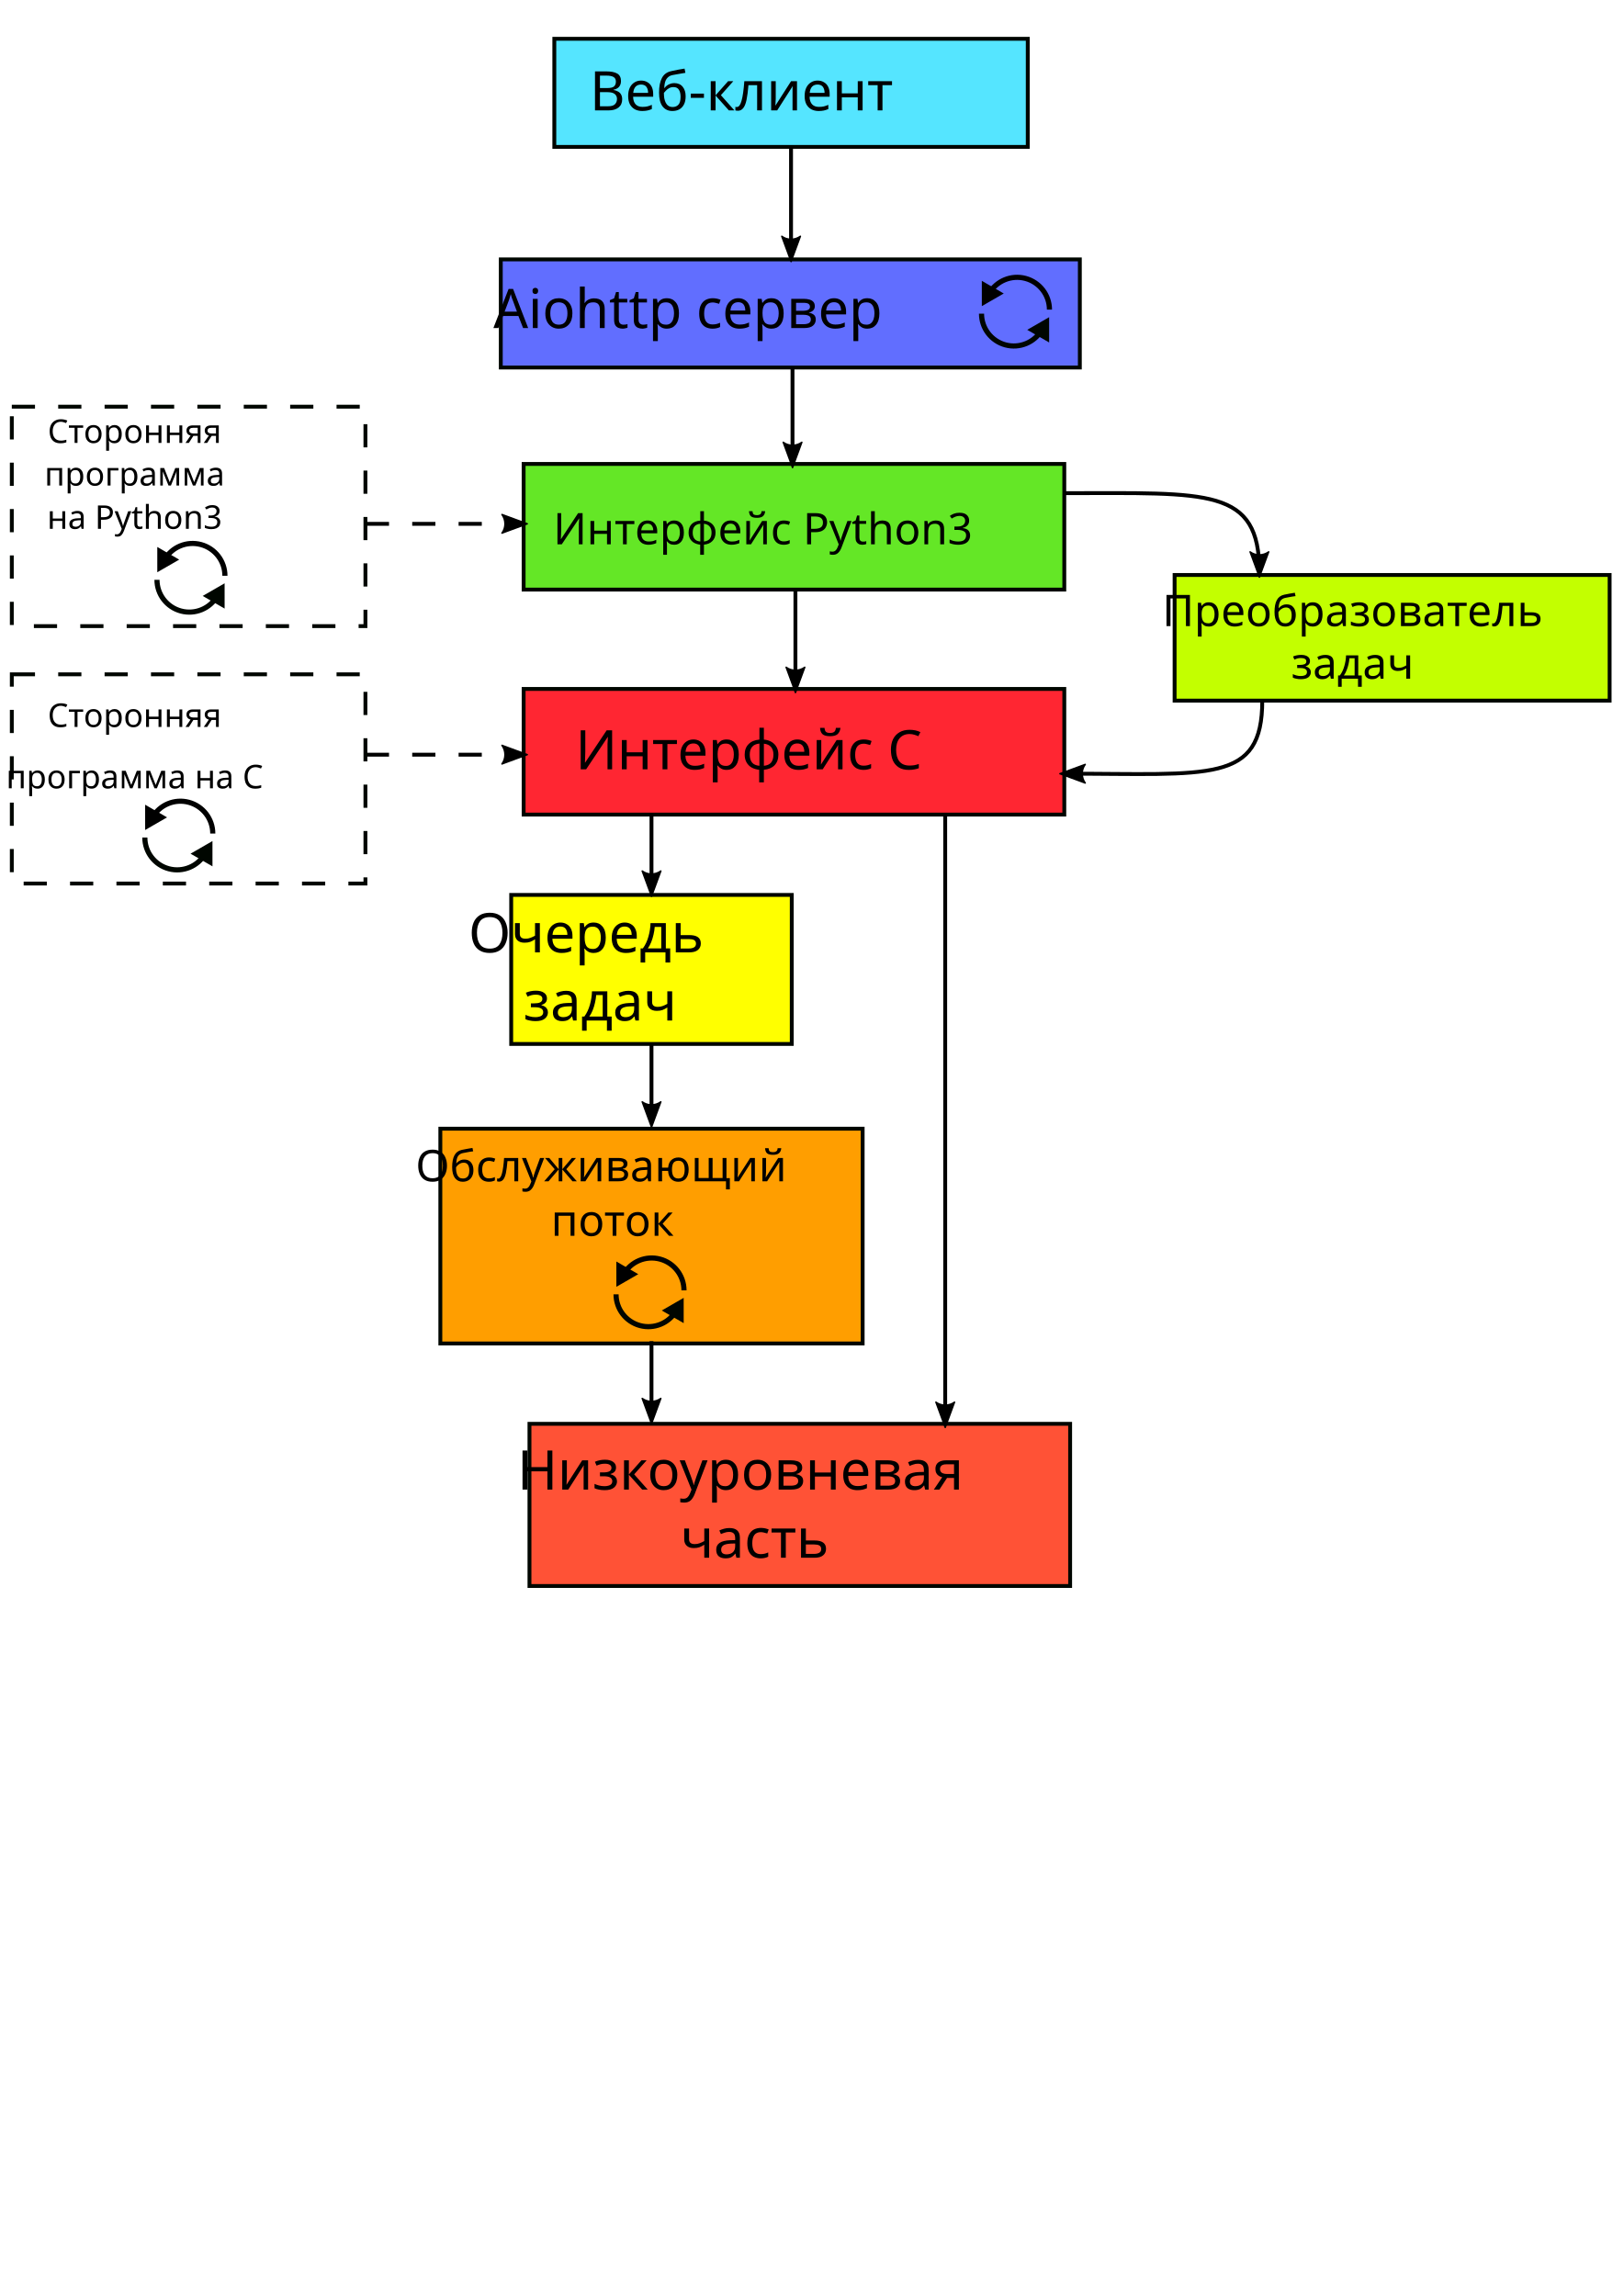
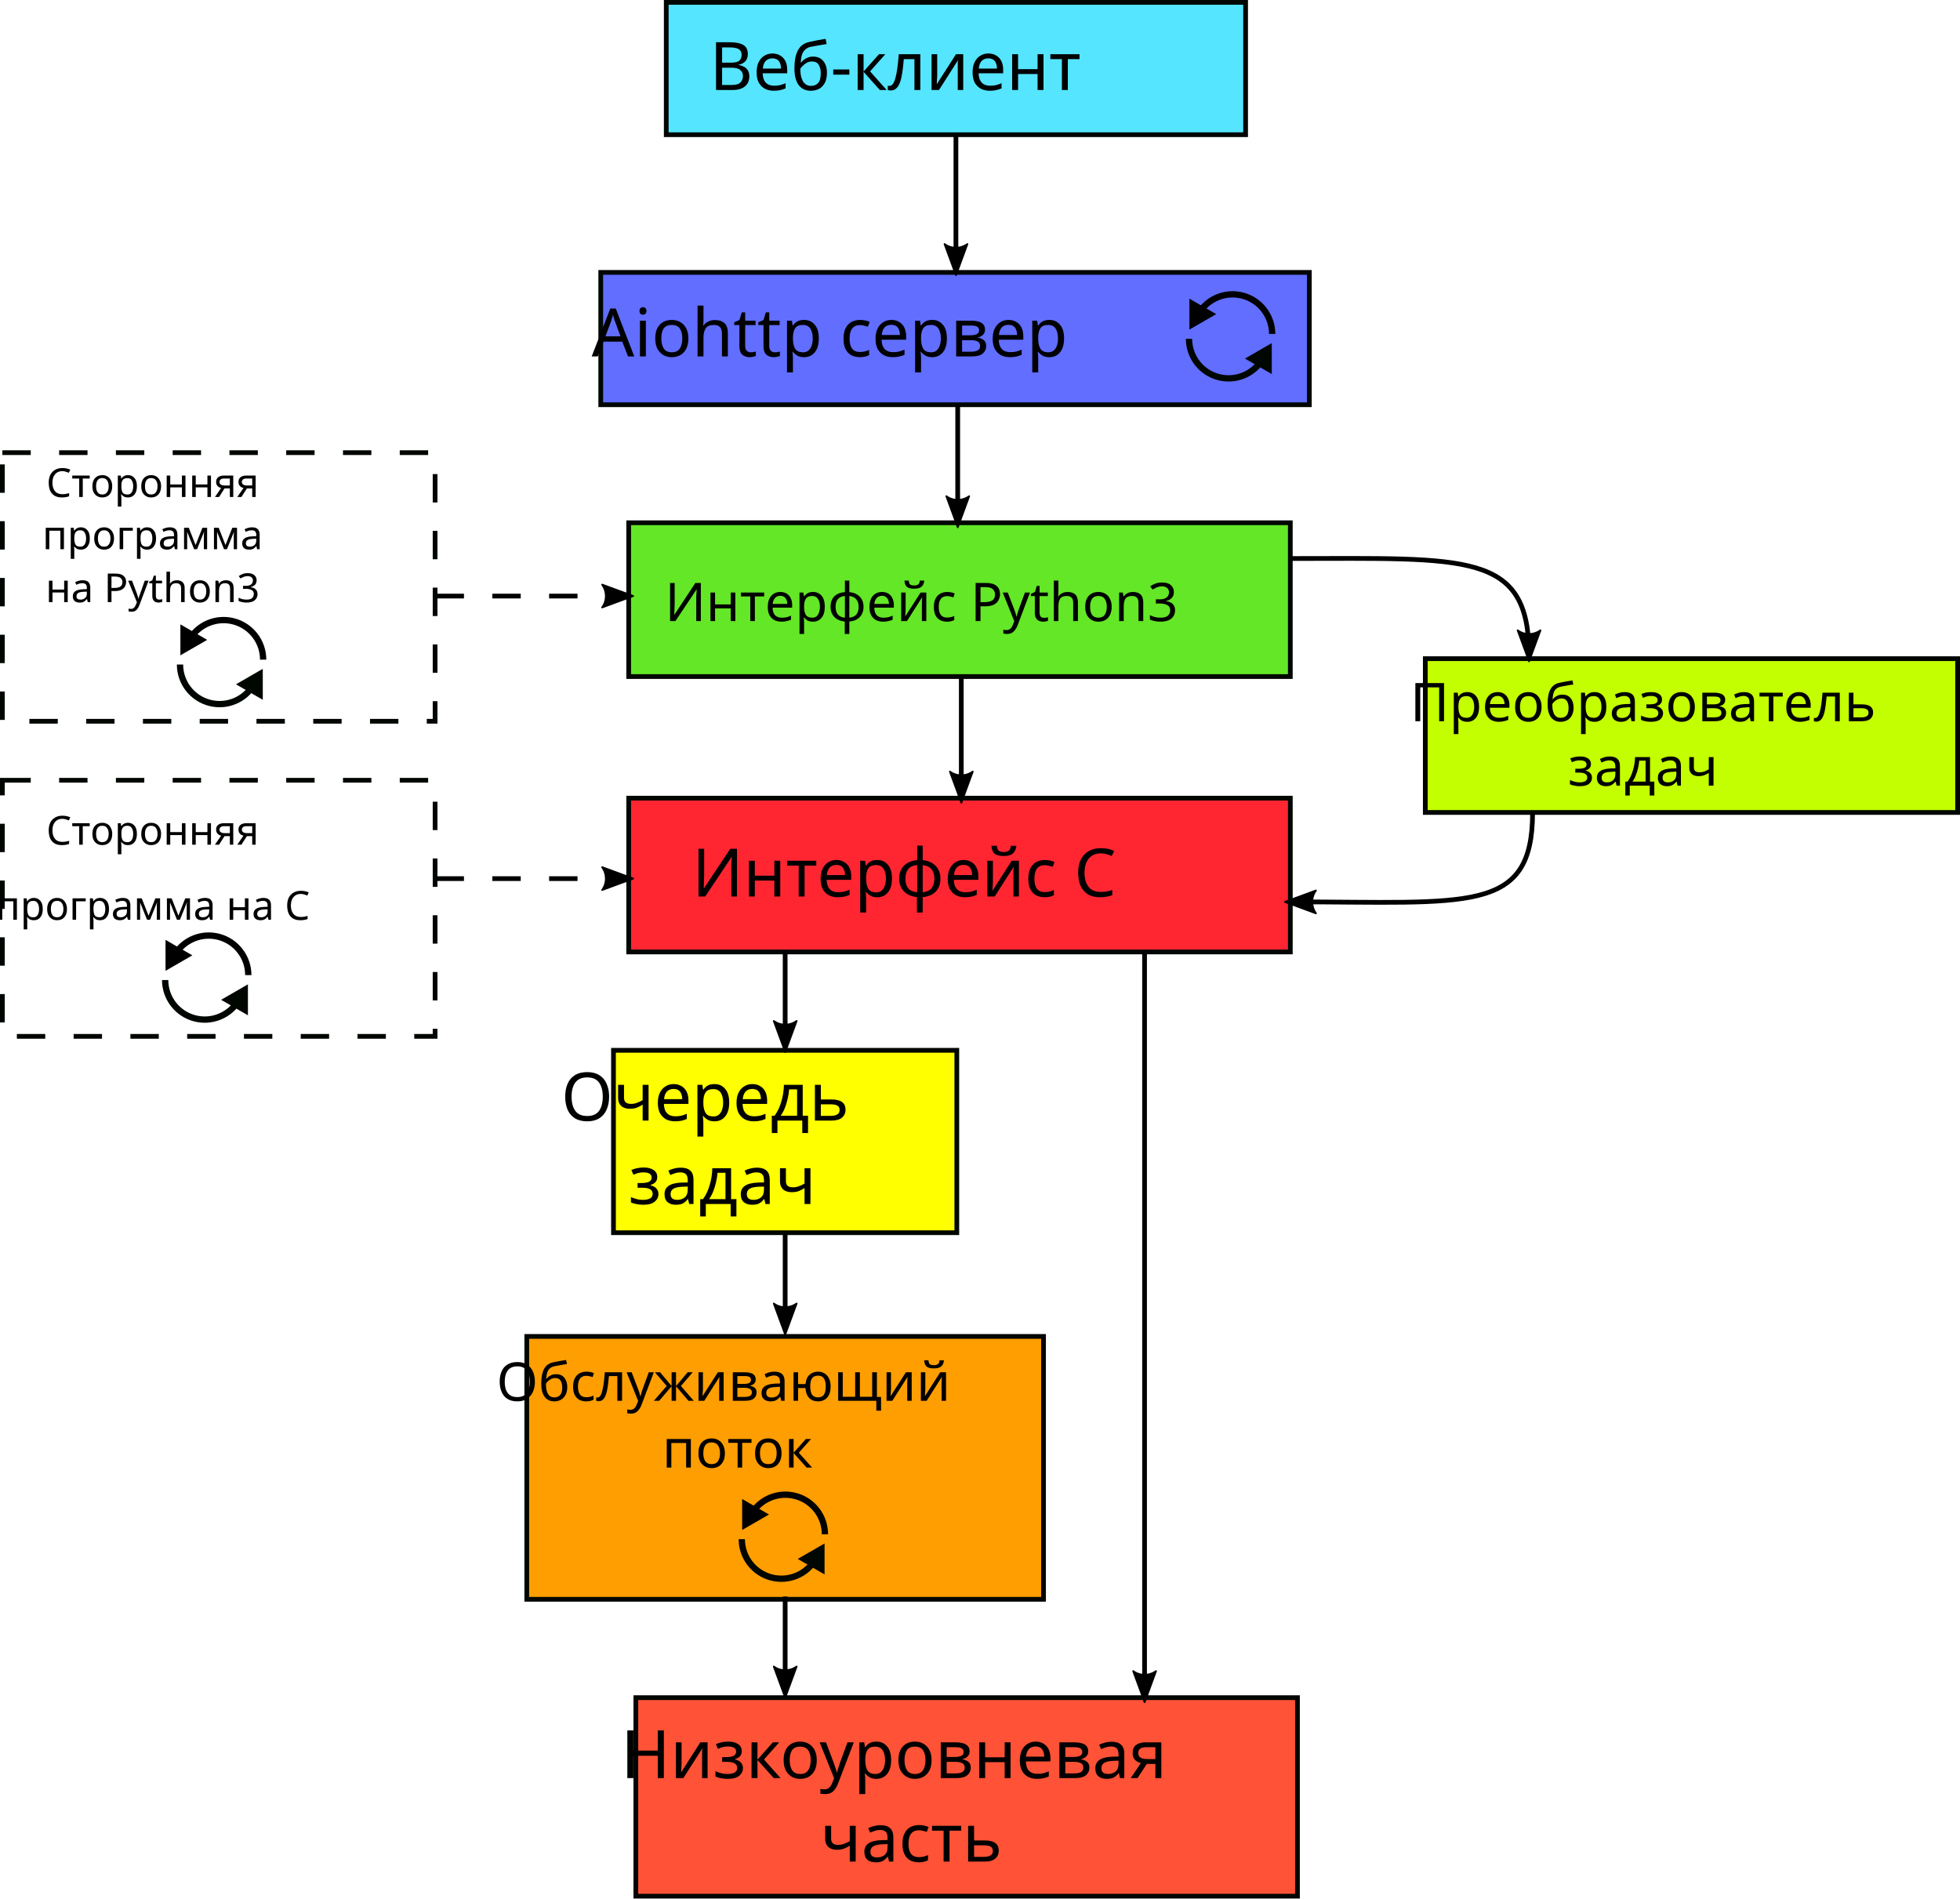
- <svg xmlns="http://www.w3.org/2000/svg" width="210mm" height="297mm" viewBox="0 0 210 297" version="1.1" id="svg8">
+ <svg xmlns="http://www.w3.org/2000/svg" width="207.152mm" height="200.638mm" viewBox="0 0 207.152 200.638" version="1.1" id="svg8">
  <defs id="defs2">
-     <marker orient="auto" refY="0.0" refX="0.0" id="marker11547" style="overflow:visible;">
-       <path id="path11545" style="fill-rule:evenodd;stroke-width:0.625;stroke-linejoin:round;stroke:#000000;stroke-opacity:1;fill:#000000;fill-opacity:1" d="M 8.719,4.034 L -2.207,0.016 L 8.719,-4.002 C 6.973,-1.63 6.983,1.616 8.719,4.034 z " transform="scale(0.6) rotate(180) translate(0,0)" />
+     <marker orient="auto" refY="0" refX="0" id="marker11547" style="overflow:visible">
+       <path id="path11545" style="fill:#000000;fill-opacity:1;fill-rule:evenodd;stroke:#000000;stroke-width:0.625;stroke-linejoin:round;stroke-opacity:1" d="M 8.719,4.034 -2.207,0.016 8.719,-4.002 c -1.745,2.372 -1.735,5.617 -6e-7,8.035 z" transform="scale(-0.6)" />
    </marker>
-     <marker style="overflow:visible;" id="marker11287" refX="0.0" refY="0.0" orient="auto">
-       <path transform="scale(0.6) rotate(180) translate(0,0)" d="M 8.719,4.034 L -2.207,0.016 L 8.719,-4.002 C 6.973,-1.63 6.983,1.616 8.719,4.034 z " style="fill-rule:evenodd;stroke-width:0.625;stroke-linejoin:round;stroke:#000000;stroke-opacity:1;fill:#000000;fill-opacity:1" id="path11285" />
+     <marker style="overflow:visible" id="marker11287" refX="0" refY="0" orient="auto">
+       <path transform="scale(-0.6)" d="M 8.719,4.034 -2.207,0.016 8.719,-4.002 c -1.745,2.372 -1.735,5.617 -6e-7,8.035 z" style="fill:#000000;fill-opacity:1;fill-rule:evenodd;stroke:#000000;stroke-width:0.625;stroke-linejoin:round;stroke-opacity:1" id="path11285" />
    </marker>
-     <marker style="overflow:visible;" id="marker10919" refX="0.0" refY="0.0" orient="auto">
-       <path transform="scale(0.6) rotate(180) translate(0,0)" d="M 8.719,4.034 L -2.207,0.016 L 8.719,-4.002 C 6.973,-1.63 6.983,1.616 8.719,4.034 z " style="fill-rule:evenodd;stroke-width:0.625;stroke-linejoin:round;stroke:#000000;stroke-opacity:1;fill:#000000;fill-opacity:1" id="path10917" />
+     <marker style="overflow:visible" id="marker10919" refX="0" refY="0" orient="auto">
+       <path transform="scale(-0.6)" d="M 8.719,4.034 -2.207,0.016 8.719,-4.002 c -1.745,2.372 -1.735,5.617 -6e-7,8.035 z" style="fill:#000000;fill-opacity:1;fill-rule:evenodd;stroke:#000000;stroke-width:0.625;stroke-linejoin:round;stroke-opacity:1" id="path10917" />
    </marker>
-     <marker orient="auto" refY="0.0" refX="0.0" id="marker7641" style="overflow:visible;">
-       <path id="path7639" style="fill-rule:evenodd;stroke-width:0.625;stroke-linejoin:round;stroke:#000000;stroke-opacity:1;fill:#000000;fill-opacity:1" d="M 8.719,4.034 L -2.207,0.016 L 8.719,-4.002 C 6.973,-1.63 6.983,1.616 8.719,4.034 z " transform="scale(0.6) rotate(180) translate(0,0)" />
+     <marker orient="auto" refY="0" refX="0" id="marker7641" style="overflow:visible">
+       <path id="path7639" style="fill:#000000;fill-opacity:1;fill-rule:evenodd;stroke:#000000;stroke-width:0.625;stroke-linejoin:round;stroke-opacity:1" d="M 8.719,4.034 -2.207,0.016 8.719,-4.002 c -1.745,2.372 -1.735,5.617 -6e-7,8.035 z" transform="scale(-0.6)" />
    </marker>
-     <marker orient="auto" refY="0.0" refX="0.0" id="Arrow2Mstart" style="overflow:visible">
-       <path id="path944" style="fill-rule:evenodd;stroke-width:0.625;stroke-linejoin:round;stroke:#000000;stroke-opacity:1;fill:#000000;fill-opacity:1" d="M 8.719,4.034 L -2.207,0.016 L 8.719,-4.002 C 6.973,-1.63 6.983,1.616 8.719,4.034 z " transform="scale(0.6) translate(0,0)" />
+     <marker orient="auto" refY="0" refX="0" id="Arrow2Mstart" style="overflow:visible">
+       <path id="path944" style="fill:#000000;fill-opacity:1;fill-rule:evenodd;stroke:#000000;stroke-width:0.625;stroke-linejoin:round;stroke-opacity:1" d="M 8.719,4.034 -2.207,0.016 8.719,-4.002 c -1.745,2.372 -1.735,5.617 -6e-7,8.035 z" transform="scale(0.6)" />
    </marker>
-     <marker orient="auto" refY="0.0" refX="0.0" id="marker1781" style="overflow:visible">
-       <path id="path1779" d="M 0.0,0.0 L 5.0,-5.0 L -12.5,0.0 L 5.0,5.0 L 0.0,0.0 z " style="fill-rule:evenodd;stroke:#000000;stroke-width:1pt;stroke-opacity:1;fill:#000000;fill-opacity:1" transform="scale(0.4) translate(10,0)" />
+     <marker orient="auto" refY="0" refX="0" id="marker1781" style="overflow:visible">
+       <path id="path1779" d="M 0,0 5,-5 -12.5,0 5,5 Z" style="fill:#000000;fill-opacity:1;fill-rule:evenodd;stroke:#000000;stroke-width:1pt;stroke-opacity:1" transform="matrix(0.4,0,0,0.4,4,0)" />
    </marker>
-     <marker orient="auto" refY="0.0" refX="0.0" id="Arrow1Mstart" style="overflow:visible">
-       <path id="path926" d="M 0.0,0.0 L 5.0,-5.0 L -12.5,0.0 L 5.0,5.0 L 0.0,0.0 z " style="fill-rule:evenodd;stroke:#000000;stroke-width:1pt;stroke-opacity:1;fill:#000000;fill-opacity:1" transform="scale(0.4) translate(10,0)" />
+     <marker orient="auto" refY="0" refX="0" id="Arrow1Mstart" style="overflow:visible">
+       <path id="path926" d="M 0,0 5,-5 -12.5,0 5,5 Z" style="fill:#000000;fill-opacity:1;fill-rule:evenodd;stroke:#000000;stroke-width:1pt;stroke-opacity:1" transform="matrix(0.4,0,0,0.4,4,0)" />
    </marker>
-     <marker orient="auto" refY="0.0" refX="0.0" id="marker1619" style="overflow:visible;">
-       <path id="path1617" style="fill-rule:evenodd;stroke-width:0.625;stroke-linejoin:round;stroke:#000000;stroke-opacity:1;fill:#000000;fill-opacity:1" d="M 8.719,4.034 L -2.207,0.016 L 8.719,-4.002 C 6.973,-1.63 6.983,1.616 8.719,4.034 z " transform="scale(0.6) rotate(180) translate(0,0)" />
+     <marker orient="auto" refY="0" refX="0" id="marker1619" style="overflow:visible">
+       <path id="path1617" style="fill:#000000;fill-opacity:1;fill-rule:evenodd;stroke:#000000;stroke-width:0.625;stroke-linejoin:round;stroke-opacity:1" d="M 8.719,4.034 -2.207,0.016 8.719,-4.002 c -1.745,2.372 -1.735,5.617 -6e-7,8.035 z" transform="scale(-0.6)" />
    </marker>
-     <marker style="overflow:visible;" id="marker1504" refX="0.0" refY="0.0" orient="auto">
-       <path transform="scale(0.6) rotate(180) translate(0,0)" d="M 8.719,4.034 L -2.207,0.016 L 8.719,-4.002 C 6.973,-1.63 6.983,1.616 8.719,4.034 z " style="fill-rule:evenodd;stroke-width:0.625;stroke-linejoin:round;stroke:#000000;stroke-opacity:1;fill:#000000;fill-opacity:1" id="path1502" />
+     <marker style="overflow:visible" id="marker1504" refX="0" refY="0" orient="auto">
+       <path transform="scale(-0.6)" d="M 8.719,4.034 -2.207,0.016 8.719,-4.002 c -1.745,2.372 -1.735,5.617 -6e-7,8.035 z" style="fill:#000000;fill-opacity:1;fill-rule:evenodd;stroke:#000000;stroke-width:0.625;stroke-linejoin:round;stroke-opacity:1" id="path1502" />
    </marker>
-     <marker style="overflow:visible;" id="marker1446" refX="0.0" refY="0.0" orient="auto">
-       <path transform="scale(0.6) rotate(180) translate(0,0)" d="M 8.719,4.034 L -2.207,0.016 L 8.719,-4.002 C 6.973,-1.63 6.983,1.616 8.719,4.034 z " style="fill-rule:evenodd;stroke-width:0.625;stroke-linejoin:round;stroke:#000000;stroke-opacity:1;fill:#000000;fill-opacity:1" id="path1444" />
+     <marker style="overflow:visible" id="marker1446" refX="0" refY="0" orient="auto">
+       <path transform="scale(-0.6)" d="M 8.719,4.034 -2.207,0.016 8.719,-4.002 c -1.745,2.372 -1.735,5.617 -6e-7,8.035 z" style="fill:#000000;fill-opacity:1;fill-rule:evenodd;stroke:#000000;stroke-width:0.625;stroke-linejoin:round;stroke-opacity:1" id="path1444" />
    </marker>
-     <marker style="overflow:visible;" id="marker1394" refX="0.0" refY="0.0" orient="auto">
-       <path transform="scale(0.6) rotate(180) translate(0,0)" d="M 8.719,4.034 L -2.207,0.016 L 8.719,-4.002 C 6.973,-1.63 6.983,1.616 8.719,4.034 z " style="fill-rule:evenodd;stroke-width:0.625;stroke-linejoin:round;stroke:#000000;stroke-opacity:1;fill:#000000;fill-opacity:1" id="path1392" />
+     <marker style="overflow:visible" id="marker1394" refX="0" refY="0" orient="auto">
+       <path transform="scale(-0.6)" d="M 8.719,4.034 -2.207,0.016 8.719,-4.002 c -1.745,2.372 -1.735,5.617 -6e-7,8.035 z" style="fill:#000000;fill-opacity:1;fill-rule:evenodd;stroke:#000000;stroke-width:0.625;stroke-linejoin:round;stroke-opacity:1" id="path1392" />
    </marker>
-     <marker style="overflow:visible;" id="marker1384" refX="0.0" refY="0.0" orient="auto">
-       <path transform="scale(0.6) rotate(180) translate(0,0)" d="M 8.719,4.034 L -2.207,0.016 L 8.719,-4.002 C 6.973,-1.63 6.983,1.616 8.719,4.034 z " style="fill-rule:evenodd;stroke-width:0.625;stroke-linejoin:round;stroke:#000000;stroke-opacity:1;fill:#000000;fill-opacity:1" id="path1382" />
+     <marker style="overflow:visible" id="marker1384" refX="0" refY="0" orient="auto">
+       <path transform="scale(-0.6)" d="M 8.719,4.034 -2.207,0.016 8.719,-4.002 c -1.745,2.372 -1.735,5.617 -6e-7,8.035 z" style="fill:#000000;fill-opacity:1;fill-rule:evenodd;stroke:#000000;stroke-width:0.625;stroke-linejoin:round;stroke-opacity:1" id="path1382" />
    </marker>
-     <marker orient="auto" refY="0.0" refX="0.0" id="Arrow2Mend" style="overflow:visible;">
-       <path id="path947" style="fill-rule:evenodd;stroke-width:0.625;stroke-linejoin:round;stroke:#000000;stroke-opacity:1;fill:#000000;fill-opacity:1" d="M 8.719,4.034 L -2.207,0.016 L 8.719,-4.002 C 6.973,-1.63 6.983,1.616 8.719,4.034 z " transform="scale(0.6) rotate(180) translate(0,0)" />
+     <marker orient="auto" refY="0" refX="0" id="Arrow2Mend" style="overflow:visible">
+       <path id="path947" style="fill:#000000;fill-opacity:1;fill-rule:evenodd;stroke:#000000;stroke-width:0.625;stroke-linejoin:round;stroke-opacity:1" d="M 8.719,4.034 -2.207,0.016 8.719,-4.002 c -1.745,2.372 -1.735,5.617 -6e-7,8.035 z" transform="scale(-0.6)" />
    </marker>
-     <marker style="overflow:visible;" id="marker1288" refX="0.0" refY="0.0" orient="auto">
-       <path transform="scale(0.2) rotate(180) translate(6,0)" style="fill-rule:evenodd;stroke:#000000;stroke-width:1pt;stroke-opacity:1;fill:#000000;fill-opacity:1" d="M 0.0,0.0 L 5.0,-5.0 L -12.5,0.0 L 5.0,5.0 L 0.0,0.0 z " id="path1286" />
+     <marker style="overflow:visible" id="marker1288" refX="0" refY="0" orient="auto">
+       <path transform="matrix(-0.2,0,0,-0.2,-1.2,0)" style="fill:#000000;fill-opacity:1;fill-rule:evenodd;stroke:#000000;stroke-width:1pt;stroke-opacity:1" d="M 0,0 5,-5 -12.5,0 5,5 Z" id="path1286" />
    </marker>
-     <marker style="overflow:visible;" id="marker1254" refX="0.0" refY="0.0" orient="auto">
-       <path transform="scale(0.2) rotate(180) translate(6,0)" style="fill-rule:evenodd;stroke:#000000;stroke-width:1pt;stroke-opacity:1;fill:#000000;fill-opacity:1" d="M 0.0,0.0 L 5.0,-5.0 L -12.5,0.0 L 5.0,5.0 L 0.0,0.0 z " id="path1252" />
+     <marker style="overflow:visible" id="marker1254" refX="0" refY="0" orient="auto">
+       <path transform="matrix(-0.2,0,0,-0.2,-1.2,0)" style="fill:#000000;fill-opacity:1;fill-rule:evenodd;stroke:#000000;stroke-width:1pt;stroke-opacity:1" d="M 0,0 5,-5 -12.5,0 5,5 Z" id="path1252" />
    </marker>
-     <marker style="overflow:visible;" id="marker1226" refX="0.0" refY="0.0" orient="auto">
-       <path transform="scale(0.2) rotate(180) translate(6,0)" style="fill-rule:evenodd;stroke:#000000;stroke-width:1pt;stroke-opacity:1;fill:#000000;fill-opacity:1" d="M 0.0,0.0 L 5.0,-5.0 L -12.5,0.0 L 5.0,5.0 L 0.0,0.0 z " id="path1224" />
+     <marker style="overflow:visible" id="marker1226" refX="0" refY="0" orient="auto">
+       <path transform="matrix(-0.2,0,0,-0.2,-1.2,0)" style="fill:#000000;fill-opacity:1;fill-rule:evenodd;stroke:#000000;stroke-width:1pt;stroke-opacity:1" d="M 0,0 5,-5 -12.5,0 5,5 Z" id="path1224" />
    </marker>
-     <marker style="overflow:visible;" id="marker1204" refX="0.0" refY="0.0" orient="auto">
-       <path transform="scale(0.2) rotate(180) translate(6,0)" style="fill-rule:evenodd;stroke:#000000;stroke-width:1pt;stroke-opacity:1;fill:#000000;fill-opacity:1" d="M 0.0,0.0 L 5.0,-5.0 L -12.5,0.0 L 5.0,5.0 L 0.0,0.0 z " id="path1202" />
+     <marker style="overflow:visible" id="marker1204" refX="0" refY="0" orient="auto">
+       <path transform="matrix(-0.2,0,0,-0.2,-1.2,0)" style="fill:#000000;fill-opacity:1;fill-rule:evenodd;stroke:#000000;stroke-width:1pt;stroke-opacity:1" d="M 0,0 5,-5 -12.5,0 5,5 Z" id="path1202" />
    </marker>
    <marker orient="auto" refY="0" refX="0" id="TriangleInM" style="overflow:visible">
      <path id="path1703" d="M 5.77,0 -2.88,5 V -5 Z" style="fill:#000000;fill-opacity:1;fill-rule:evenodd;stroke:#000000;stroke-width:1pt;stroke-opacity:1" transform="scale(-0.4)" />
    </marker>
    <marker style="overflow:visible" id="marker2059" refX="0" refY="0" orient="auto">
      <path transform="scale(-0.4)" style="fill:#000600;fill-opacity:1;fill-rule:evenodd;stroke:#000600;stroke-width:1pt;stroke-opacity:1" d="M 5.77,0 -2.88,5 V -5 Z" id="path2057" />
    </marker>
    <marker style="overflow:visible" id="marker2059-8" refX="0" refY="0" orient="auto">
      <path transform="scale(-0.4)" style="fill:#000600;fill-opacity:1;fill-rule:evenodd;stroke:#000600;stroke-width:1pt;stroke-opacity:1" d="M 5.77,0 -2.88,5 V -5 Z" id="path2057-3" />
    </marker>
    <marker orient="auto" refY="0" refX="0" id="TriangleInM-5-1" style="overflow:visible">
      <path id="path1703-7-4" d="M 5.77,0 -2.88,5 V -5 Z" style="fill:#000000;fill-opacity:1;fill-rule:evenodd;stroke:#000000;stroke-width:1pt;stroke-opacity:1" transform="scale(-0.4)" />
    </marker>
    <marker style="overflow:visible" id="marker2059-8-3" refX="0" refY="0" orient="auto">
      <path transform="scale(-0.4)" style="fill:#000600;fill-opacity:1;fill-rule:evenodd;stroke:#000600;stroke-width:1pt;stroke-opacity:1" d="M 5.77,0 -2.88,5 V -5 Z" id="path2057-3-4" />
    </marker>
    <marker orient="auto" refY="0" refX="0" id="TriangleInM-5-0" style="overflow:visible">
      <path id="path1703-7-2" d="M 5.77,0 -2.88,5 V -5 Z" style="fill:#000000;fill-opacity:1;fill-rule:evenodd;stroke:#000000;stroke-width:1pt;stroke-opacity:1" transform="scale(-0.4)" />
    </marker>
    <marker style="overflow:visible" id="marker2059-8-5" refX="0" refY="0" orient="auto">
      <path transform="scale(-0.4)" style="fill:#000600;fill-opacity:1;fill-rule:evenodd;stroke:#000600;stroke-width:1pt;stroke-opacity:1" d="M 5.77,0 -2.88,5 V -5 Z" id="path2057-3-49" />
    </marker>
    <marker orient="auto" refY="0" refX="0" id="TriangleInM-5" style="overflow:visible">
      <path id="path1703-7" d="M 5.77,0 -2.88,5 V -5 Z" style="fill:#000000;fill-opacity:1;fill-rule:evenodd;stroke:#000000;stroke-width:1pt;stroke-opacity:1" transform="scale(-0.4)" />
    </marker>
    <marker style="overflow:visible" id="marker2059-8-2" refX="0" refY="0" orient="auto">
      <path transform="scale(-0.4)" style="fill:#000600;fill-opacity:1;fill-rule:evenodd;stroke:#000600;stroke-width:1pt;stroke-opacity:1" d="M 5.77,0 -2.88,5 V -5 Z" id="path2057-3-48" />
    </marker>
  </defs>
-   <g id="layer1">
+   <g id="layer1" transform="translate(-1.276696,-4.768143)">
    <g id="g824" transform="translate(-3.336251,44.22797)">
      <rect y="44.89" x="71.06" height="16.253" width="69.926" id="rect815" style="fill:#ff2632;fill-opacity:1;stroke:#000600;stroke-width:0.5;stroke-miterlimit:4;stroke-dasharray:none;stroke-opacity:1" />
      <text id="text819" y="55.284" x="106.589" style="font-style:normal;font-weight:normal;font-size:7.056px;line-height:1.25;font-family:sans-serif;text-align:center;letter-spacing:0px;word-spacing:0px;text-anchor:middle;fill:#000000;fill-opacity:1;stroke:none;stroke-width:0.265" xml:space="preserve">
        <tspan style="stroke-width:0.265" y="55.284" x="106.589" id="tspan817">Интерфейс C</tspan>
      </text>
    </g>
    <rect y="60.014" x="67.723" height="16.253" width="69.926" id="rect826" style="fill:#64e726;fill-opacity:1;stroke:#000600;stroke-width:0.5;stroke-miterlimit:4;stroke-dasharray:none;stroke-opacity:1" />
    <text id="text830" y="70.408" x="103.253" style="font-style:normal;font-weight:normal;font-size:7.056px;line-height:1.25;font-family:sans-serif;text-align:center;letter-spacing:0px;word-spacing:0px;text-anchor:middle;fill:#000000;fill-opacity:1;stroke:none;stroke-width:0.265" xml:space="preserve">
      <tspan style="font-size:5.644px;stroke-width:0.265" y="70.408" x="103.253" id="tspan828">Интерфейс Python3</tspan>
    </text>
    <path id="path834" d="M 102.875,76.456 V 88.929" style="fill:none;stroke:#000000;stroke-width:0.5;stroke-linecap:butt;stroke-linejoin:miter;stroke-miterlimit:4;stroke-dasharray:none;stroke-opacity:1;marker-end:url(#marker1384)" />
    <path id="path844" d="M 47.313,97.622 H 67.534" style="fill:none;stroke:#000000;stroke-width:0.5;stroke-linecap:butt;stroke-linejoin:miter;stroke-miterlimit:4;stroke-dasharray:3, 3;stroke-dashoffset:0;stroke-opacity:1;marker-end:url(#marker1504)" />
    <path style="fill:none;stroke:#000000;stroke-width:0.5;stroke-linecap:butt;stroke-linejoin:miter;stroke-miterlimit:4;stroke-dasharray:3, 3;stroke-dashoffset:0;stroke-opacity:1;marker-end:url(#Arrow2Mend)" d="M 47.313,67.762 H 67.534" id="path854" />
    <g transform="translate(20.14059,-12.09048)" id="g6263">
      <rect y="64.696" x="-18.614" height="28.386" width="45.735" id="rect846" style="fill:none;fill-opacity:1;stroke:#000600;stroke-width:0.5;stroke-miterlimit:4;stroke-dasharray:3, 3;stroke-dashoffset:0;stroke-opacity:1" />
      <text id="text852" y="80.495" x="3.687" style="font-style:normal;font-weight:normal;font-size:7.056px;line-height:1.25;font-family:sans-serif;text-align:center;letter-spacing:0px;word-spacing:0px;text-anchor:middle;fill:#000000;fill-opacity:1;stroke:none;stroke-width:0.265" xml:space="preserve">
        <tspan style="font-size:4.233px;stroke-width:0.265" y="80.495" x="3.687" id="tspan856">на Python3</tspan>
      </text>
      <text xml:space="preserve" style="font-style:normal;font-weight:normal;font-size:7.056px;line-height:1.25;font-family:sans-serif;text-align:center;letter-spacing:0px;word-spacing:0px;text-anchor:middle;fill:#000000;fill-opacity:1;stroke:none;stroke-width:0.265" x="3.687" y="74.901" id="text864">
        <tspan id="tspan862" x="3.687" y="74.901" style="font-size:4.233px;stroke-width:0.265">программа</tspan>
      </text>
      <text id="text872" y="69.383" x="3.687" style="font-style:normal;font-weight:normal;font-size:7.056px;line-height:1.25;font-family:sans-serif;text-align:center;letter-spacing:0px;word-spacing:0px;text-anchor:middle;fill:#000000;fill-opacity:1;stroke:none;stroke-width:0.265" xml:space="preserve">
        <tspan style="font-size:4.233px;stroke-width:0.265" y="69.383" x="3.687" id="tspan870">Сторонняя</tspan>
      </text>
      <g id="g2675-5" transform="translate(-53.98395,-65.6422)">
        <path d="m 55.131,150.121 a 4.181,4.181 0 0 1 4.703,-1.948 4.181,4.181 0 0 1 3.099,4.039" id="path1563-9" style="fill:none;fill-opacity:1;stroke:#000000;stroke-width:0.665;stroke-miterlimit:4;stroke-dasharray:none;stroke-opacity:1;marker-start:url(#TriangleInM-5)" />
        <path d="m 61.948,154.822 a 4.181,4.181 0 0 1 -4.703,1.948 4.181,4.181 0 0 1 -3.099,-4.039" style="fill:none;fill-opacity:1;stroke:#000600;stroke-width:0.665;stroke-miterlimit:4;stroke-dasharray:none;stroke-opacity:1;marker-start:url(#marker2059-8-2)" id="path2055-4" />
      </g>
    </g>
    <g transform="translate(20.14059,-12.09048)" id="g6254">
      <rect style="fill:none;fill-opacity:1;stroke:#000600;stroke-width:0.5;stroke-miterlimit:4;stroke-dasharray:3, 3;stroke-dashoffset:0;stroke-opacity:1" id="rect836" width="45.735" height="27.063" x="-18.614" y="99.318" />
      <text xml:space="preserve" style="font-style:normal;font-weight:normal;font-size:7.056px;line-height:1.25;font-family:sans-serif;text-align:center;letter-spacing:0px;word-spacing:0px;text-anchor:middle;fill:#000000;fill-opacity:1;stroke:none;stroke-width:0.265" x="3.687" y="106.122" id="text840">
        <tspan x="3.687" y="106.122" style="font-size:4.233px;stroke-width:0.265" id="tspan842">Сторонняя</tspan>
      </text>
      <text id="text891" y="114.06" x="3.687" style="font-style:normal;font-weight:normal;font-size:7.056px;line-height:1.25;font-family:sans-serif;text-align:center;letter-spacing:0px;word-spacing:0px;text-anchor:middle;fill:#000000;fill-opacity:1;stroke:none;stroke-width:0.265" xml:space="preserve">
        <tspan id="tspan889" style="font-size:4.233px;stroke-width:0.265" y="114.06" x="3.687">программа на C</tspan>
      </text>
      <g transform="translate(-55.55459,-32.30086)" id="g12140">
        <path style="fill:none;fill-opacity:1;stroke:#000000;stroke-width:0.665;stroke-miterlimit:4;stroke-dasharray:none;stroke-opacity:1;marker-start:url(#TriangleInM-5-0)" id="path12136" d="m 55.131,150.121 a 4.181,4.181 0 0 1 4.703,-1.948 4.181,4.181 0 0 1 3.099,4.039" />
        <path id="path12138" style="fill:none;fill-opacity:1;stroke:#000600;stroke-width:0.665;stroke-miterlimit:4;stroke-dasharray:none;stroke-opacity:1;marker-start:url(#marker2059-8-5)" d="m 61.948,154.822 a 4.181,4.181 0 0 1 -4.703,1.948 4.181,4.181 0 0 1 -3.099,-4.039" />
      </g>
    </g>
    <g transform="translate(-25.18859,-10.57858)" id="g906">
      <rect style="fill:#616eff;fill-opacity:1;stroke:#000600;stroke-width:0.5;stroke-miterlimit:4;stroke-dasharray:none;stroke-dashoffset:0;stroke-opacity:1" id="rect897" width="74.89" height="13.985" x="89.958" y="44.134" />
      <text xml:space="preserve" style="font-style:normal;font-weight:normal;font-size:7.056px;line-height:1.25;font-family:sans-serif;text-align:center;letter-spacing:0px;word-spacing:0px;text-anchor:middle;fill:#000000;fill-opacity:1;stroke:none;stroke-width:0.265" x="120.574" y="53.016" id="text901">
        <tspan id="tspan899" x="120.574" y="53.016" style="stroke-width:0.265">Aiohttp сервер</tspan>
      </text>
      <g transform="translate(97.98577,-101.5784)" id="g12146">
        <path style="fill:none;fill-opacity:1;stroke:#000000;stroke-width:0.665;stroke-miterlimit:4;stroke-dasharray:none;stroke-opacity:1;marker-start:url(#TriangleInM-5-1)" id="path12142" d="m 55.131,150.121 a 4.181,4.181 0 0 1 4.703,-1.948 4.181,4.181 0 0 1 3.099,4.039" />
        <path id="path12144" style="fill:none;fill-opacity:1;stroke:#000600;stroke-width:0.665;stroke-miterlimit:4;stroke-dasharray:none;stroke-opacity:1;marker-start:url(#marker2059-8-3)" d="m 61.948,154.822 a 4.181,4.181 0 0 1 -4.703,1.948 4.181,4.181 0 0 1 -3.099,-4.039" />
      </g>
    </g>
    <g id="g7617" transform="translate(2.993419,-19.08304)">
      <rect y="24.101" x="68.699" height="13.985" width="61.232" id="rect908" style="fill:#55e5ff;fill-opacity:1;stroke:#000600;stroke-width:0.5;stroke-miterlimit:4;stroke-dasharray:none;stroke-dashoffset:0;stroke-opacity:1" />
      <text id="text912" y="33.362" x="99.315" style="font-style:normal;font-weight:normal;font-size:7.056px;line-height:1.25;font-family:sans-serif;text-align:center;letter-spacing:0px;word-spacing:0px;text-anchor:middle;fill:#000000;fill-opacity:1;stroke:none;stroke-width:0.265" xml:space="preserve">
        <tspan style="stroke-width:0.265" y="33.362" x="99.315" id="tspan910">Веб-клиент</tspan>
      </text>
    </g>
    <path style="fill:none;stroke:#000000;stroke-width:0.5;stroke-linecap:butt;stroke-linejoin:miter;stroke-miterlimit:4;stroke-dasharray:none;stroke-opacity:1;marker-end:url(#marker1394)" d="M 102.497,47.54 V 59.825" id="path916" />
    <path style="fill:none;stroke:#000000;stroke-width:0.5;stroke-linecap:butt;stroke-linejoin:miter;stroke-miterlimit:4;stroke-dasharray:none;stroke-opacity:1;marker-end:url(#marker1446)" d="M 102.308,19.003 V 33.177" id="path918" />
    <g transform="translate(-6.644975,-12.09048)" id="g1605">
      <rect style="fill:#c3ff00;fill-opacity:1;stroke:#000600;stroke-width:0.5;stroke-miterlimit:4;stroke-dasharray:none;stroke-dashoffset:0;stroke-opacity:1" id="rect1590" width="56.263" height="16.253" x="158.561" y="86.467" />
      <text xml:space="preserve" style="font-style:normal;font-weight:normal;font-size:5.644px;line-height:1.25;font-family:sans-serif;text-align:center;letter-spacing:0px;word-spacing:0px;text-anchor:middle;fill:#000000;fill-opacity:1;stroke:none;stroke-width:0.265" x="186.72" y="93.082" id="text1594">
        <tspan id="tspan1592" x="186.72" y="93.082" style="font-size:5.644px;stroke-width:0.265">Преобразователь</tspan>
      </text>
      <text id="text1598" y="99.885" x="186.72" style="font-style:normal;font-weight:normal;font-size:5.644px;line-height:1.25;font-family:sans-serif;text-align:center;letter-spacing:0px;word-spacing:0px;text-anchor:middle;fill:#000000;fill-opacity:1;stroke:none;stroke-width:0.265" xml:space="preserve">
        <tspan style="font-size:5.644px;stroke-width:0.265" y="99.885" x="186.72" id="tspan1596">задач</tspan>
      </text>
    </g>
    <path id="path1607" d="m 137.742,63.793 c 18.584,0 25.135,-0.756 25.135,10.205" style="fill:none;stroke:#000000;stroke-width:0.5;stroke-linecap:butt;stroke-linejoin:miter;stroke-miterlimit:4;stroke-dasharray:none;stroke-opacity:1;marker-end:url(#marker1619)" />
    <path style="fill:none;stroke:#000000;stroke-width:0.5;stroke-linecap:butt;stroke-linejoin:miter;stroke-miterlimit:4;stroke-dasharray:none;stroke-opacity:1;marker-start:url(#Arrow2Mstart)" d="m 137.742,100.079 c 18.773,0 25.513,1.323 25.513,-9.449" id="path1609" />
    <g id="g12134">
      <rect style="fill:#ff9e00;fill-opacity:1;stroke:#000600;stroke-width:0.5;stroke-miterlimit:4;stroke-dasharray:none;stroke-opacity:1" id="rect6493" width="54.618" height="27.781" x="56.951" y="146.003" />
      <text xml:space="preserve" style="font-style:normal;font-weight:normal;font-size:5.644px;line-height:1.25;font-family:sans-serif;text-align:center;letter-spacing:0px;word-spacing:0px;text-anchor:middle;fill:#000000;fill-opacity:1;stroke:none;stroke-width:0.265" x="84.354" y="152.807" id="text6497">
        <tspan id="tspan6495" x="84.354" y="152.807" style="font-size:5.644px;stroke-width:0.265">Обслуживающий</tspan>
        <tspan x="84.354" y="159.862" style="font-size:5.644px;stroke-width:0.265" id="tspan6501">поток</tspan>
      </text>
      <g transform="translate(25.53025,14.69859)" id="g2675">
        <path style="fill:none;fill-opacity:1;stroke:#000000;stroke-width:0.665;stroke-miterlimit:4;stroke-dasharray:none;stroke-opacity:1;marker-start:url(#TriangleInM)" id="path1563" d="m 55.131,150.121 a 4.181,4.181 0 0 1 4.703,-1.948 4.181,4.181 0 0 1 3.099,4.039" />
        <path id="path2055" style="fill:none;fill-opacity:1;stroke:#000600;stroke-width:0.665;stroke-miterlimit:4;stroke-dasharray:none;stroke-opacity:1;marker-start:url(#marker2059)" d="m 61.948,154.822 a 4.181,4.181 0 0 1 -4.703,1.948 4.181,4.181 0 0 1 -3.099,-4.039" />
      </g>
    </g>
    <g id="g7533" transform="rotate(90,148.3381,104.2193)">
      <rect y="150.156" x="159.884" height="36.286" width="19.277" id="rect7521" style="fill:#ffff00;fill-opacity:1;stroke:#000600;stroke-width:0.5;stroke-miterlimit:4;stroke-dasharray:none;stroke-dashoffset:0;stroke-opacity:1" />
      <text transform="rotate(-90)" id="text7525" y="167.311" x="-168.515" style="font-style:normal;font-weight:normal;font-size:7.056px;line-height:1.25;font-family:sans-serif;text-align:center;letter-spacing:0px;word-spacing:0px;text-anchor:middle;fill:#000000;fill-opacity:1;stroke:none;stroke-width:0.265" xml:space="preserve">
        <tspan style="stroke-width:0.265" y="167.311" x="-168.515" id="tspan7523">Очередь</tspan>
        <tspan id="tspan7527" style="stroke-width:0.265" y="176.13" x="-168.515">задач</tspan>
      </text>
    </g>
    <path style="fill:none;stroke:#000000;stroke-width:0.5;stroke-linecap:butt;stroke-linejoin:miter;stroke-miterlimit:4;stroke-dasharray:none;stroke-opacity:1;marker-end:url(#marker7641)" d="m 84.26,135.127 v 10.016" id="path7637" />
    <path id="path10915" d="m 84.26,105.267 v 10.016" style="fill:none;stroke:#000000;stroke-width:0.5;stroke-linecap:butt;stroke-linejoin:miter;stroke-miterlimit:4;stroke-dasharray:none;stroke-opacity:1;marker-end:url(#marker10919)" />
    <g id="g11708" transform="translate(-5.322057,-19.08304)">
      <rect style="fill:#ff5236;fill-opacity:1;stroke:#000600;stroke-width:0.5;stroke-miterlimit:4;stroke-dasharray:none;stroke-opacity:1" id="rect11269" width="69.926" height="20.978" x="73.801" y="203.262" />
      <text xml:space="preserve" style="font-style:normal;font-weight:normal;font-size:7.056px;line-height:1.25;font-family:sans-serif;text-align:center;letter-spacing:0px;word-spacing:0px;text-anchor:middle;fill:#000000;fill-opacity:1;stroke:none;stroke-width:0.265" x="109.331" y="211.766" id="text11273">
        <tspan id="tspan11271" x="109.331" y="211.766" style="stroke-width:0.265">Низкоуровневая</tspan>
        <tspan x="109.331" y="220.586" style="stroke-width:0.265" id="tspan11535">часть</tspan>
      </text>
    </g>
    <path id="path11537" d="m 122.245,105.371 v 78.619" style="fill:none;stroke:#000000;stroke-width:0.5;stroke-linecap:butt;stroke-linejoin:miter;stroke-miterlimit:4;stroke-dasharray:none;stroke-opacity:1;marker-end:url(#marker11547)" />
    <path id="path11283" d="m 84.26,173.491 v 10.016" style="fill:none;stroke:#000000;stroke-width:0.5;stroke-linecap:butt;stroke-linejoin:miter;stroke-miterlimit:4;stroke-dasharray:none;stroke-opacity:1;marker-end:url(#marker11287)" />
  </g>
</svg>
